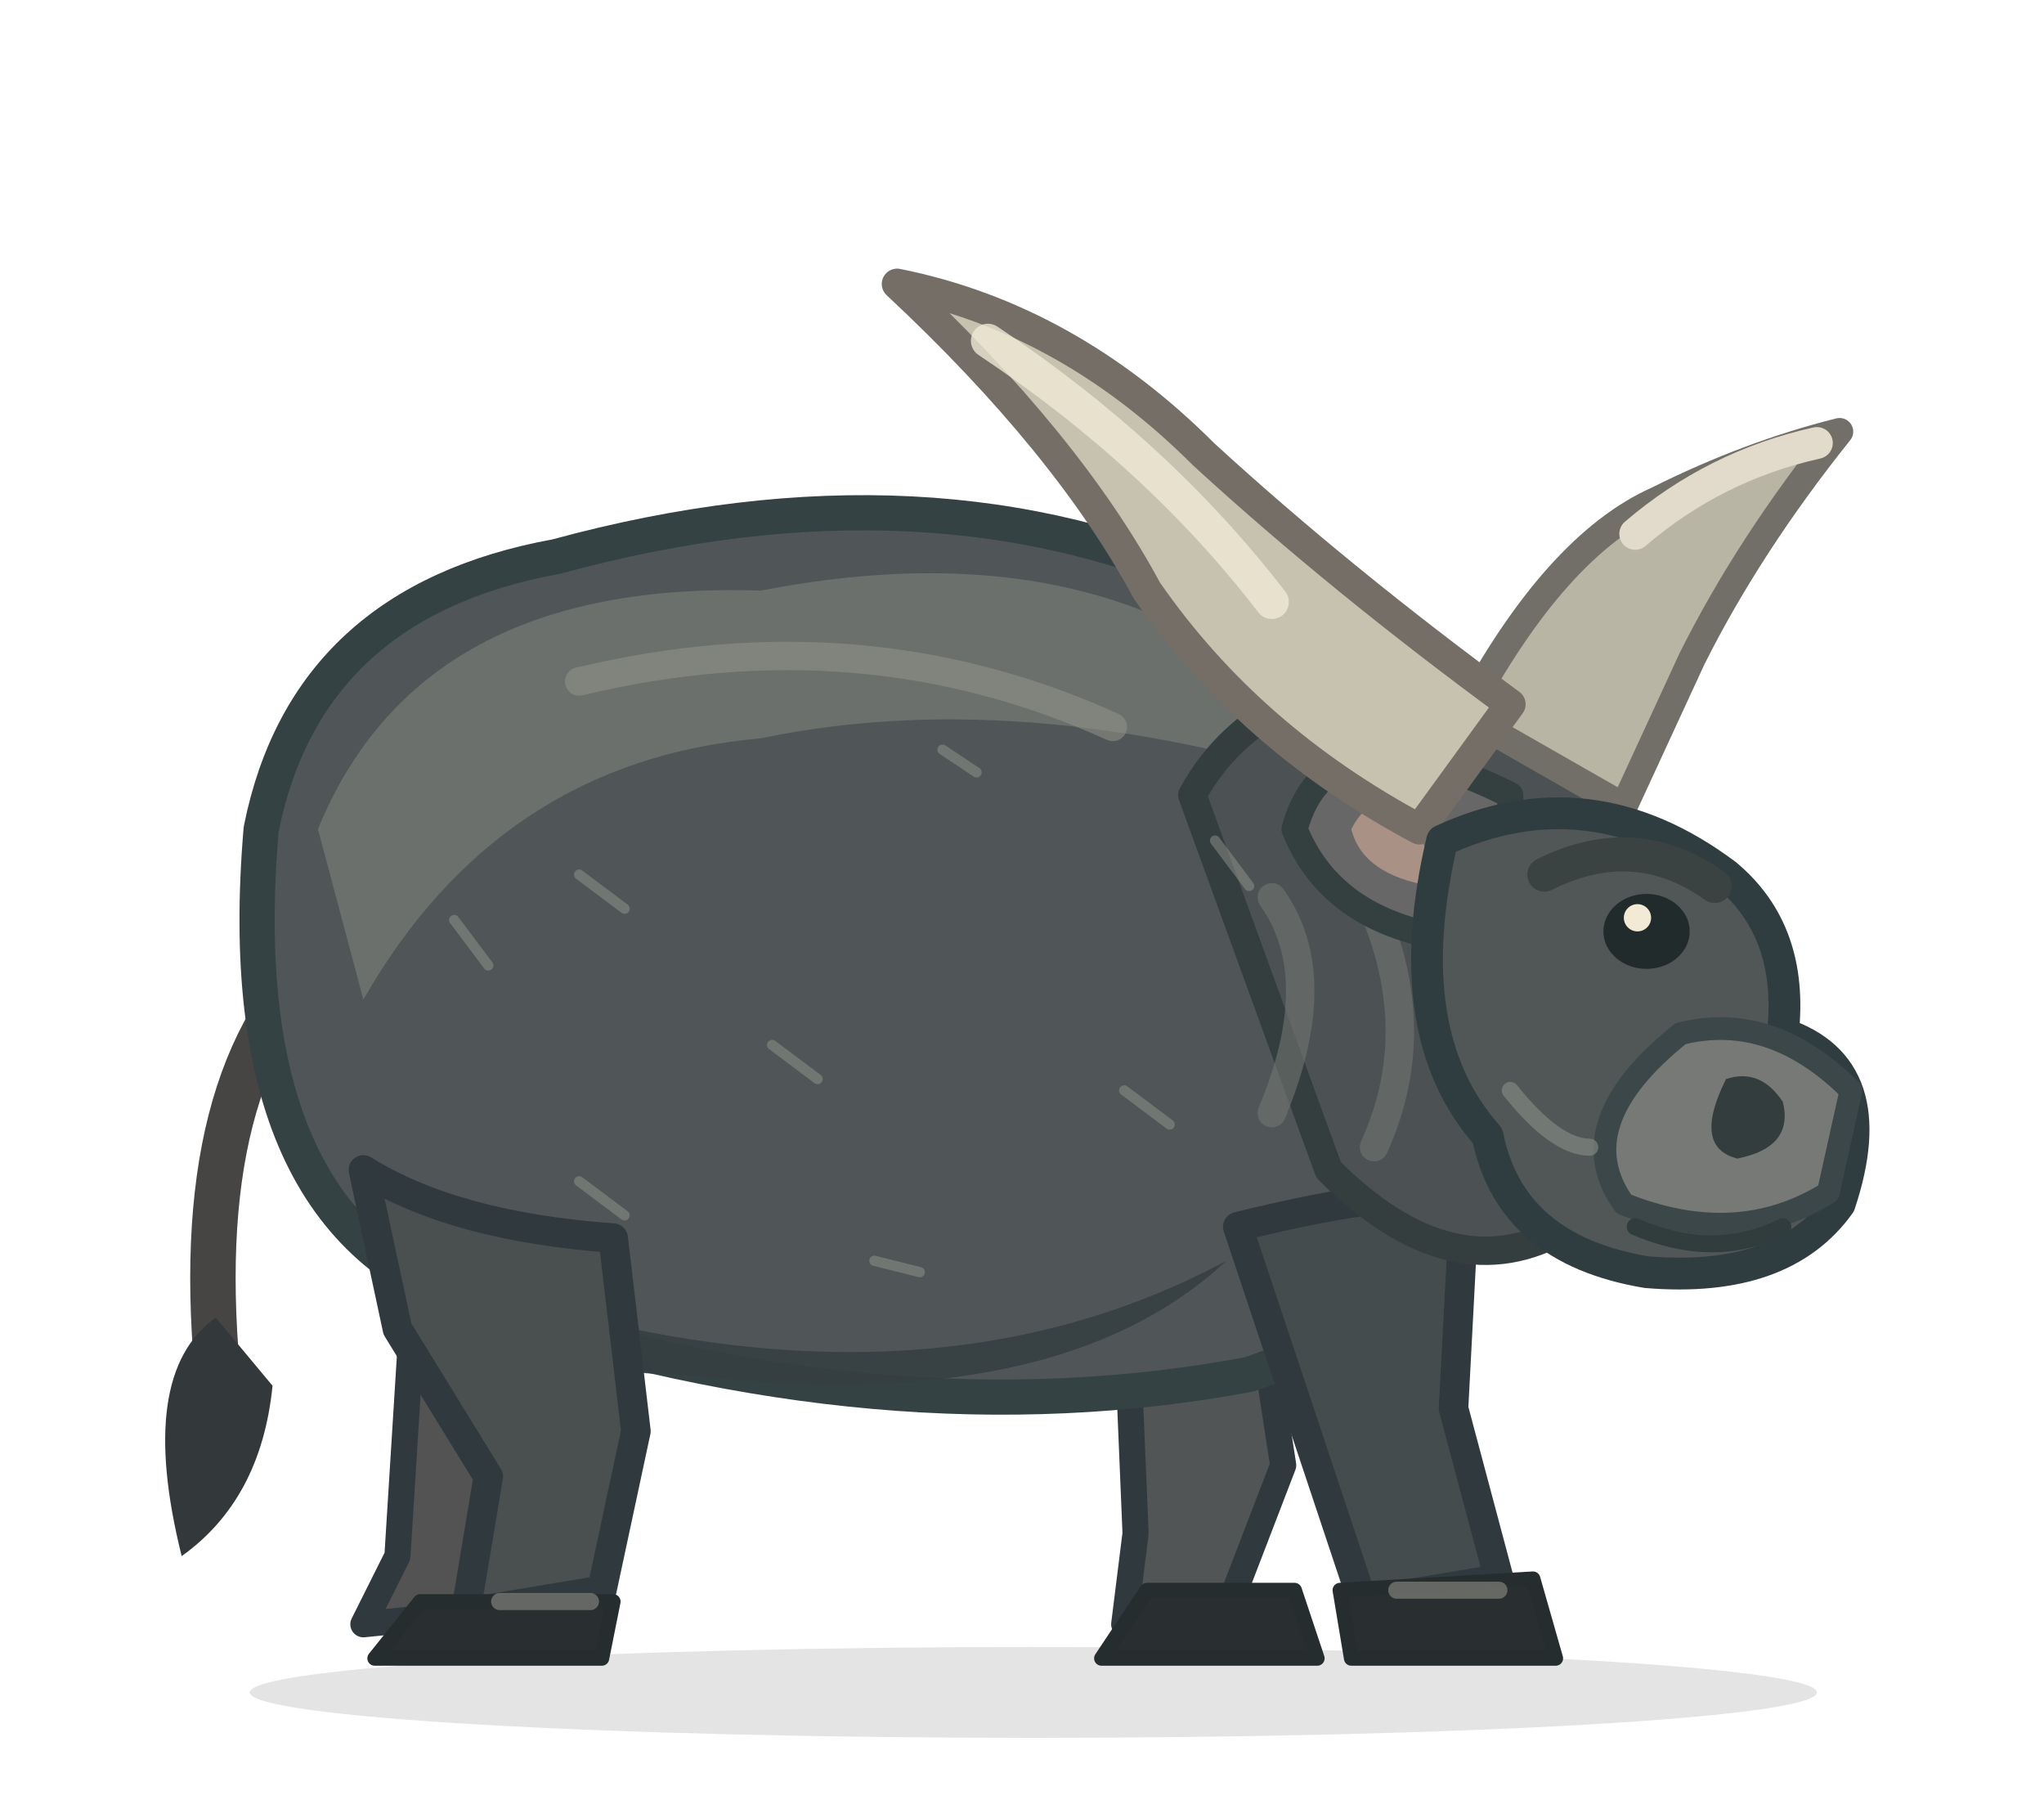
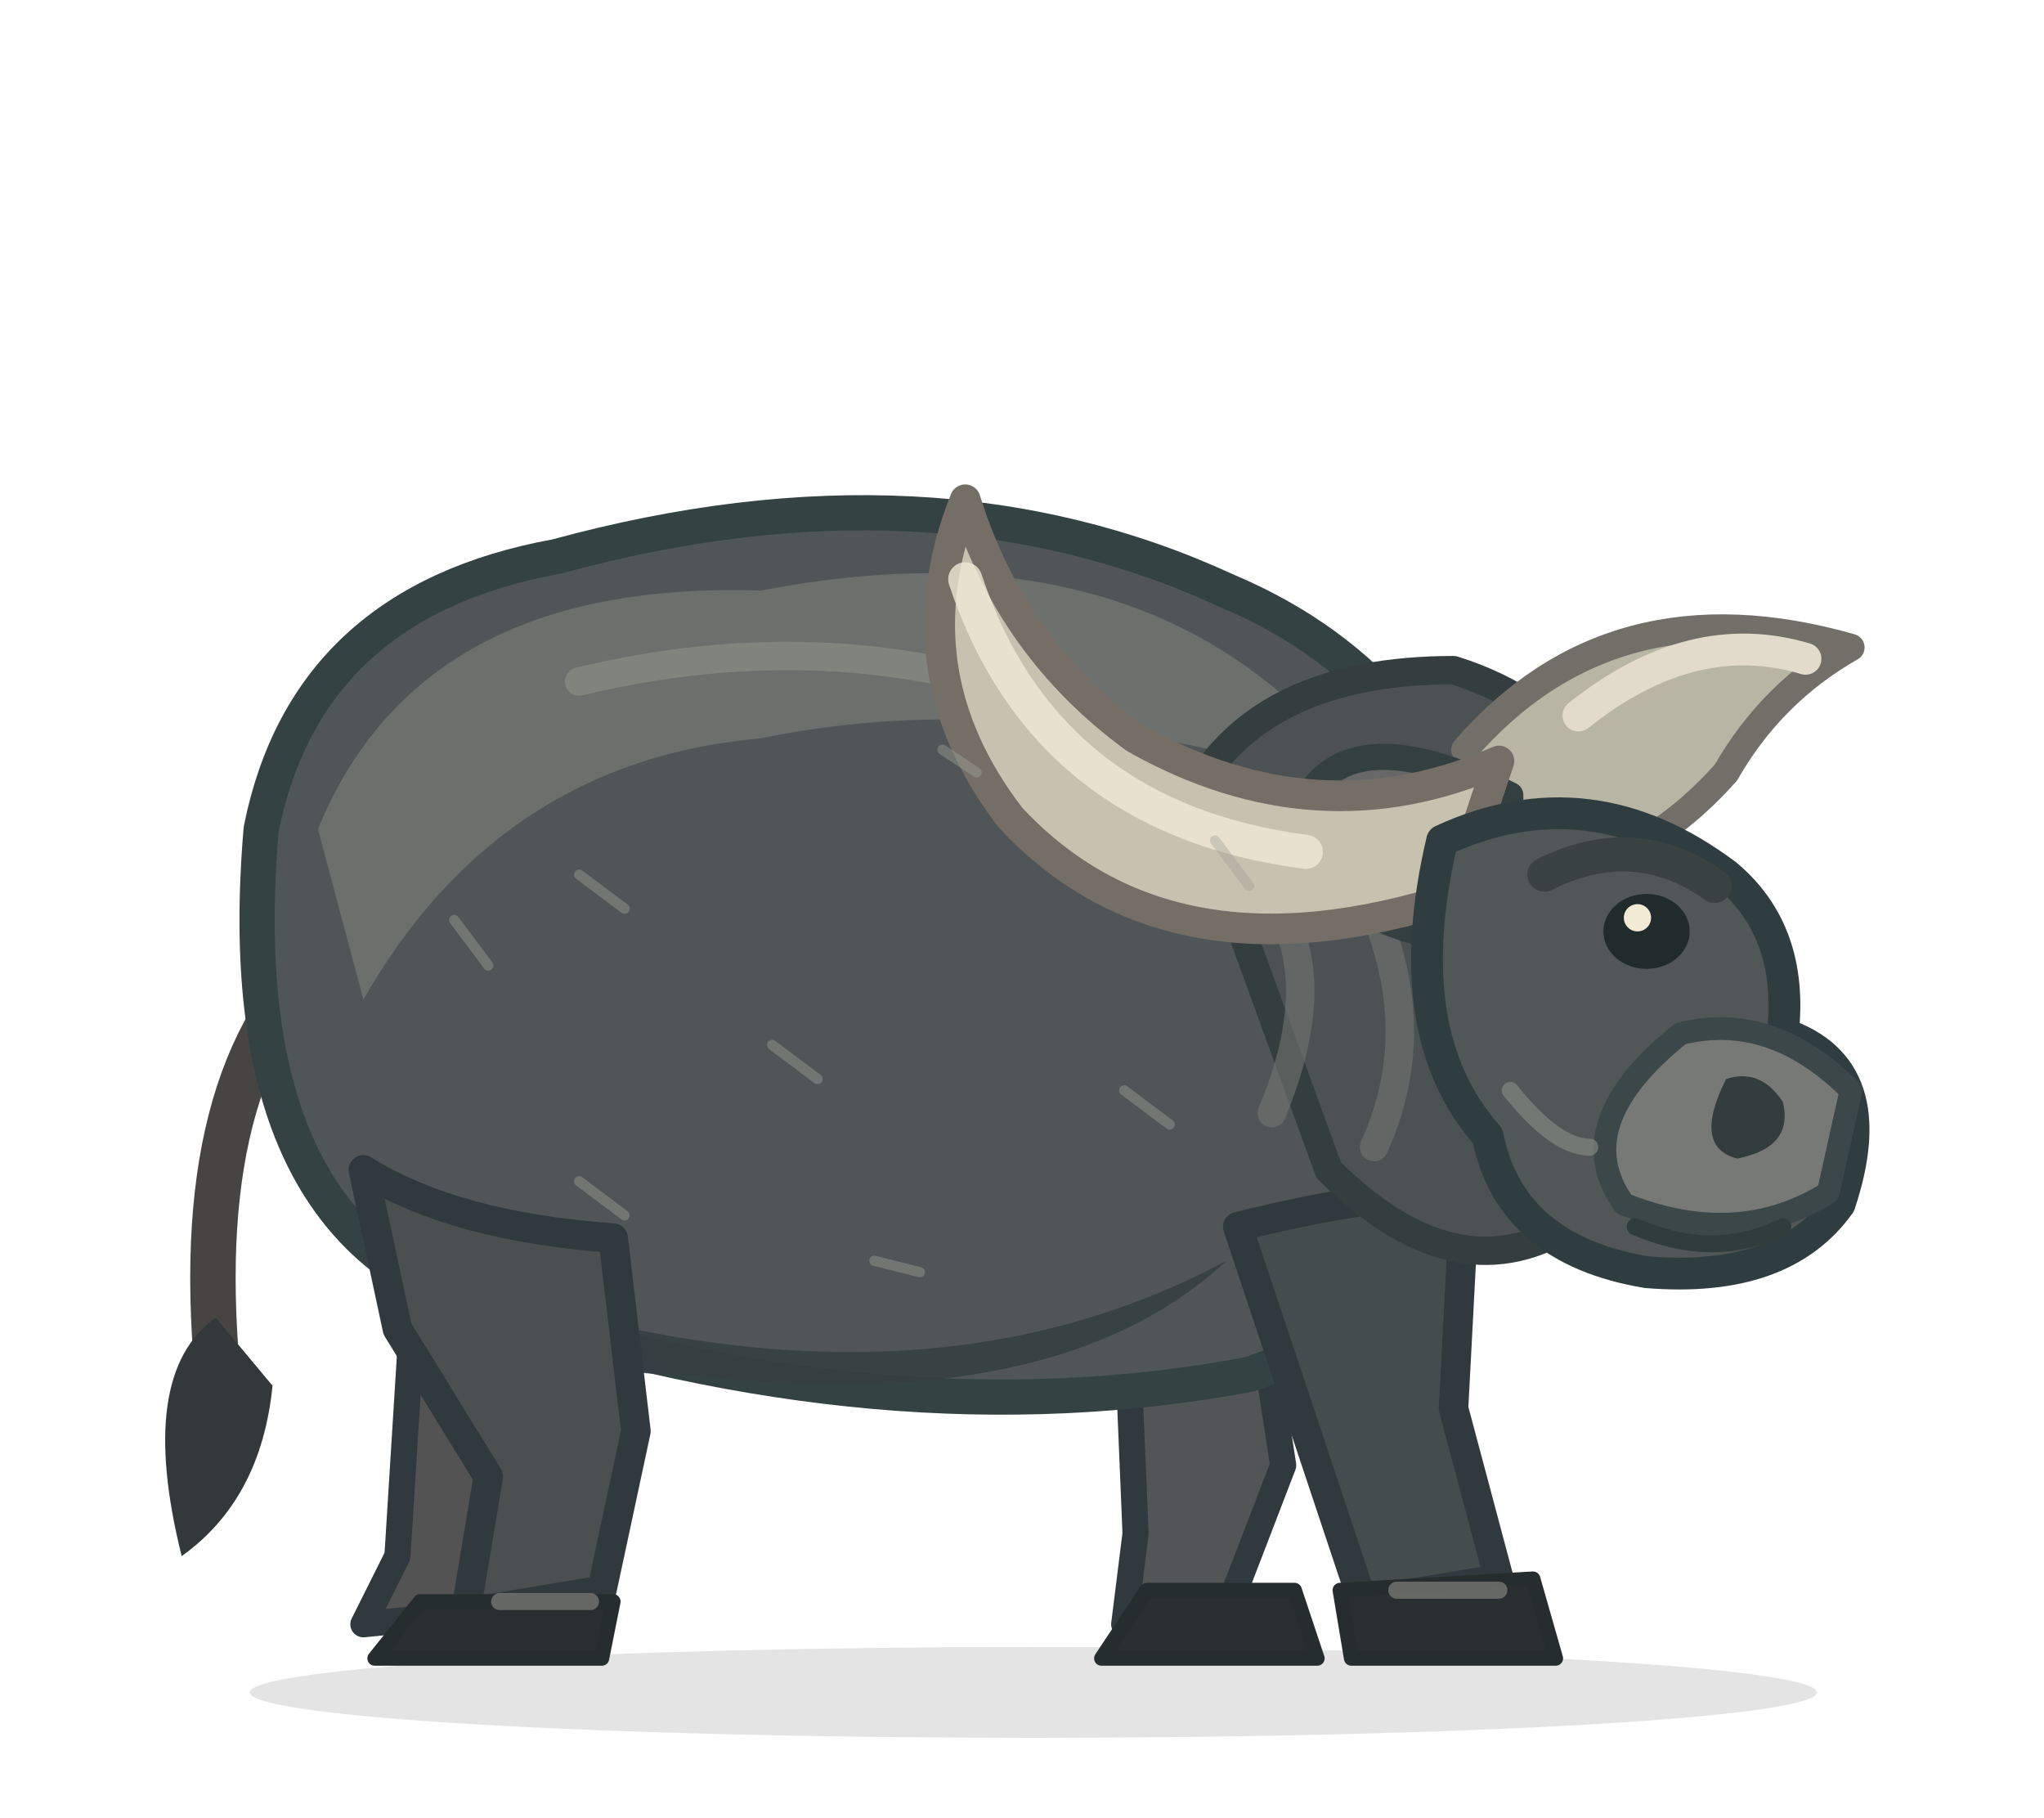
<svg xmlns="http://www.w3.org/2000/svg" width="180" height="160" viewBox="0 0 180 160" role="img">
  <g stroke-linecap="round" stroke-linejoin="round">
    <ellipse cx="91" cy="149" rx="69" ry="4" fill="#4A534D" opacity=".16" />
    <path d="M31 82 Q17 92 19 119" fill="none" stroke="#474543" stroke-width="4" />
    <path d="M19 116 Q12 121 16 137 Q23 132 24 122Z" fill="#33393A" />
    <path d="M46 104 L47 127 L42 142 L32 143 L35 137 L37 105Z" fill="#535354" stroke="#303A3E" stroke-width="2.3" />
    <path d="M109 103 L113 129 L108 142 L99 143 L100 135 L99 111Z" fill="#515555" stroke="#303A3E" stroke-width="2.3" />
    <path d="M23 73 Q27 53 49 49 Q82 40 108 52 Q127 60 132 81 L130 99 Q125 116 110 121 Q78 127 42 115 Q20 108 23 73Z" fill="#505657" stroke="#344244" stroke-width="3.1" />
    <path d="M28 73 Q37 51 67 52 Q103 45 121 70 Q91 60 67 65 Q44 67 32 88Z" fill="#767A75" opacity=".72" />
    <path d="M41 113 Q80 126 108 111 Q93 125 60 121 Q40 121 31 106Z" fill="#353E40" opacity=".87" />
    <path d="M51 60 Q76 54 98 64" fill="none" stroke="#949489" stroke-width="2.5" opacity=".55" />
    <path d="M32 103 Q40 108 54 109 L56 126 L53 140 L41 142 L43 130 L35 117Z" fill="#4A5050" stroke="#303A3E" stroke-width="2.6" />
    <path d="M109 108 Q121 105 129 105 L128 124 L132 139 L120 141 L114 123Z" fill="#454C4E" stroke="#303A3E" stroke-width="2.6" />
    <path d="M37 141 L54 141 L53 146 L33 146Z M101 140 L114 140 L116 146 L97 146Z M118 140 L135 139 L137 146 L119 146Z" fill="#292F30" stroke="#252D2E" stroke-width="1.3" />
    <path d="M44 141 l8 0 M123 140 l9 0" stroke="#80807A" stroke-width="1.5" opacity=".7" />
    <path d="M105 70 Q111 59 128 59 Q144 64 146 84 L138 108 Q128 114 117 103Z" fill="#4C5253" stroke="#343E3F" stroke-width="2.5" />
    <path d="M112 79 Q117 86 112 98 M120 78 Q126 90 121 101" fill="none" stroke="#727471" stroke-width="2.5" opacity=".6" />
-     <path d="M129 63 Q137 48 146 44 Q154 40 162 38 Q154 48 149 58 L143 71Z" fill="#B9B5A5" stroke="#716F68" stroke-width="2.4" />
-     <path d="M144 47 Q151 41 160 39" stroke="#E2DACA" stroke-width="2.8" fill="none" />
+     <path d="M129 66 Q142 51 163 57 Q156 61 152 68 Q144 77 134 77Z" fill="#B9B5A5" stroke="#716F68" stroke-width="2.4" />
+     <path d="M139 63 Q149 55 159 58" stroke="#E2DACA" stroke-width="2.8" fill="none" />
    <path d="M133 70 Q117 62 114 73 Q118 83 133 83Z" fill="#666766" stroke="#343F3F" stroke-width="2.3" />
    <path d="M125 72q-4 -3-6 1q1 4 7 5" fill="#AA9186" />
-     <path d="M133 62 Q118 51 106 40 Q94 28 79 25 Q94 39 101 52 Q110 65 125 73Z" fill="#C7C1AF" stroke="#746E66" stroke-width="2.7" />
-     <path d="M87 30 Q102 40 112 53" stroke="#EFE8D4" stroke-width="3" fill="none" opacity=".8" />
+     <path d="M132 67 Q116 74 100 65 Q89 57 85 44 Q79 59 89 72 Q103 87 128 79Z" fill="#C7C1AF" stroke="#746E66" stroke-width="2.7" />
+     <path d="M85 51 Q92 72 115 75" stroke="#EFE8D4" stroke-width="3" fill="none" opacity=".8" />
    <path d="M127 74 Q140 68 152 77 Q158 82 157 91 Q166 94 162 106 Q157 113 145 112 Q133 110 131 100 Q123 91 127 74Z" fill="#515656" stroke="#303D40" stroke-width="2.8" />
    <path d="M148 91 Q156 89 163 96 L161 105 Q153 110 143 106 Q138 99 148 91Z" fill="#777977" stroke="#3B4748" stroke-width="2" />
    <path d="M152 95 Q155 94 157 97 Q158 101 153 102 Q149 101 152 95Z" fill="#333D3E" />
    <path d="M144 108q7 3 13 0" stroke="#313C3D" stroke-width="1.5" fill="none" />
    <path d="M136 77q8 -4 15 1" stroke="#3B4242" stroke-width="3" fill="none" />
    <ellipse cx="145" cy="82" rx="3.8" ry="3.3" fill="#222B2C" />
    <circle cx="144.2" cy="80.8" r="1.2" fill="#F3EAD6" />
    <path d="M133 96Q137 101 140 101" stroke="#89918A" stroke-width="1.5" opacity=".6" fill="none" />
    <g stroke="#A1A399" stroke-width=".9" opacity=".42">
      <path d="M40 81l3 4M51 77l4 3M68 92l4 3M83 66l3 2M99 96l4 3M51 104l4 3M77 111l4 1M107 74l3 4" />
    </g>
  </g>
</svg>
